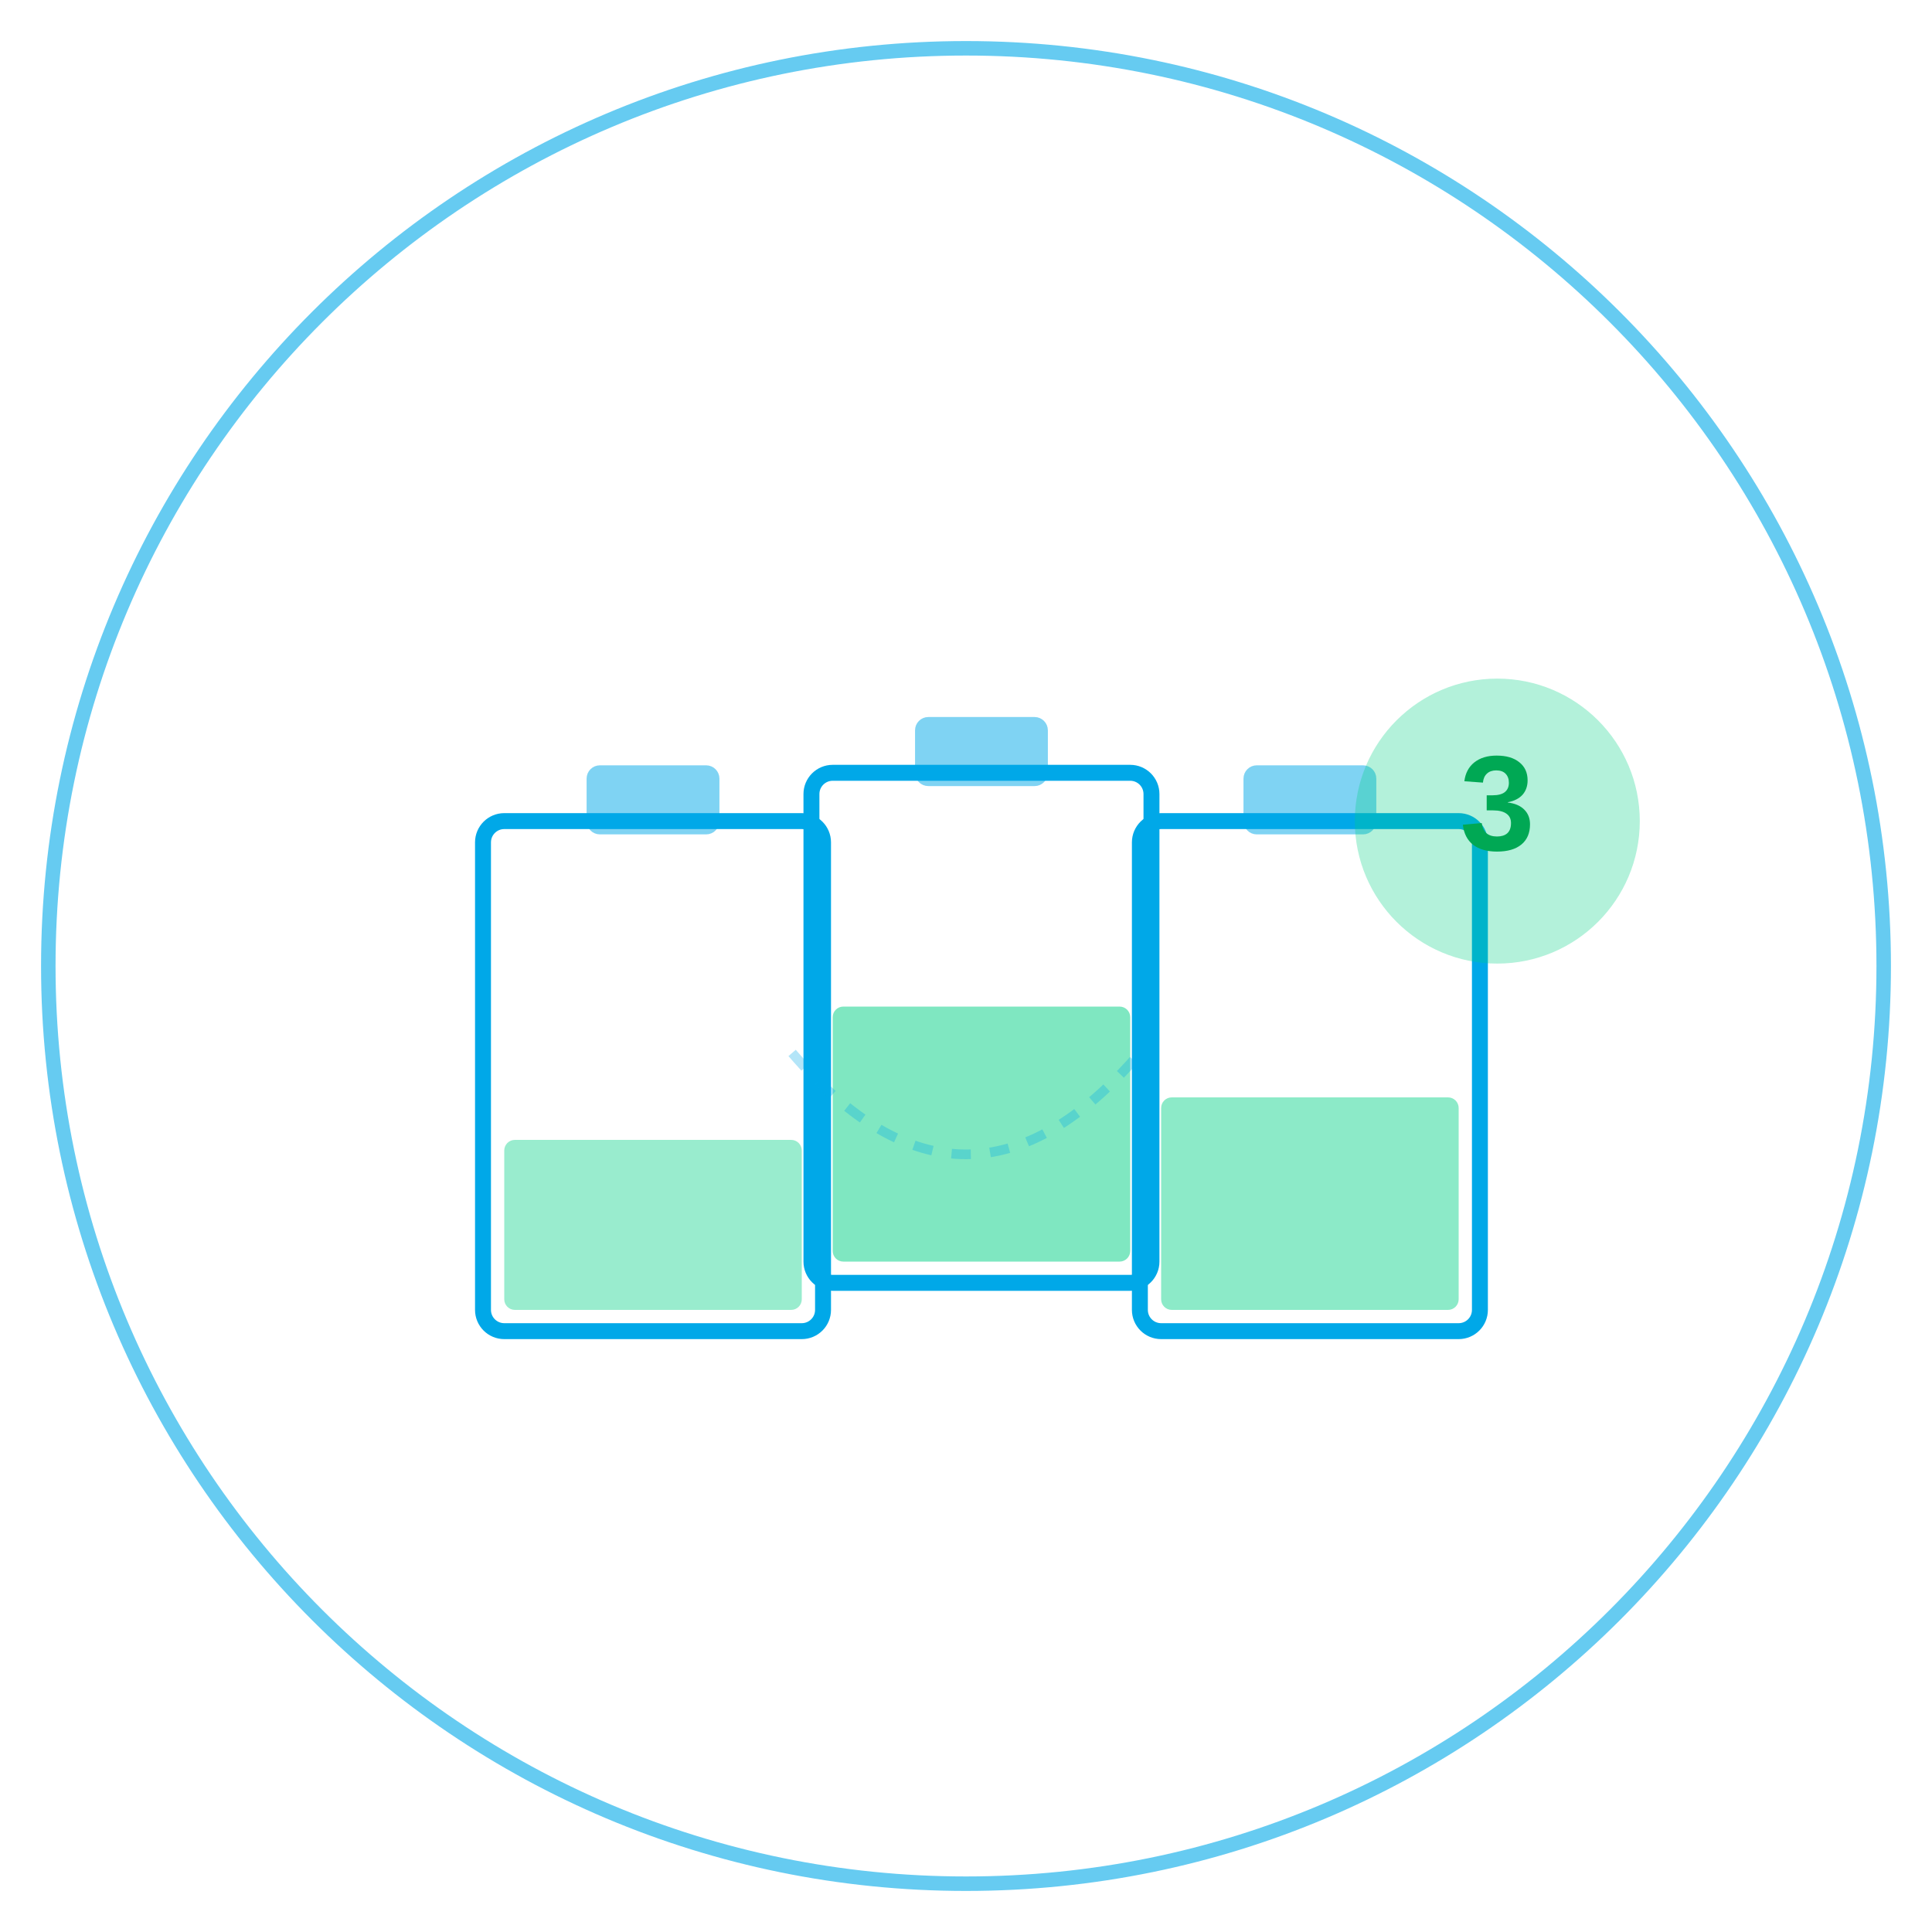
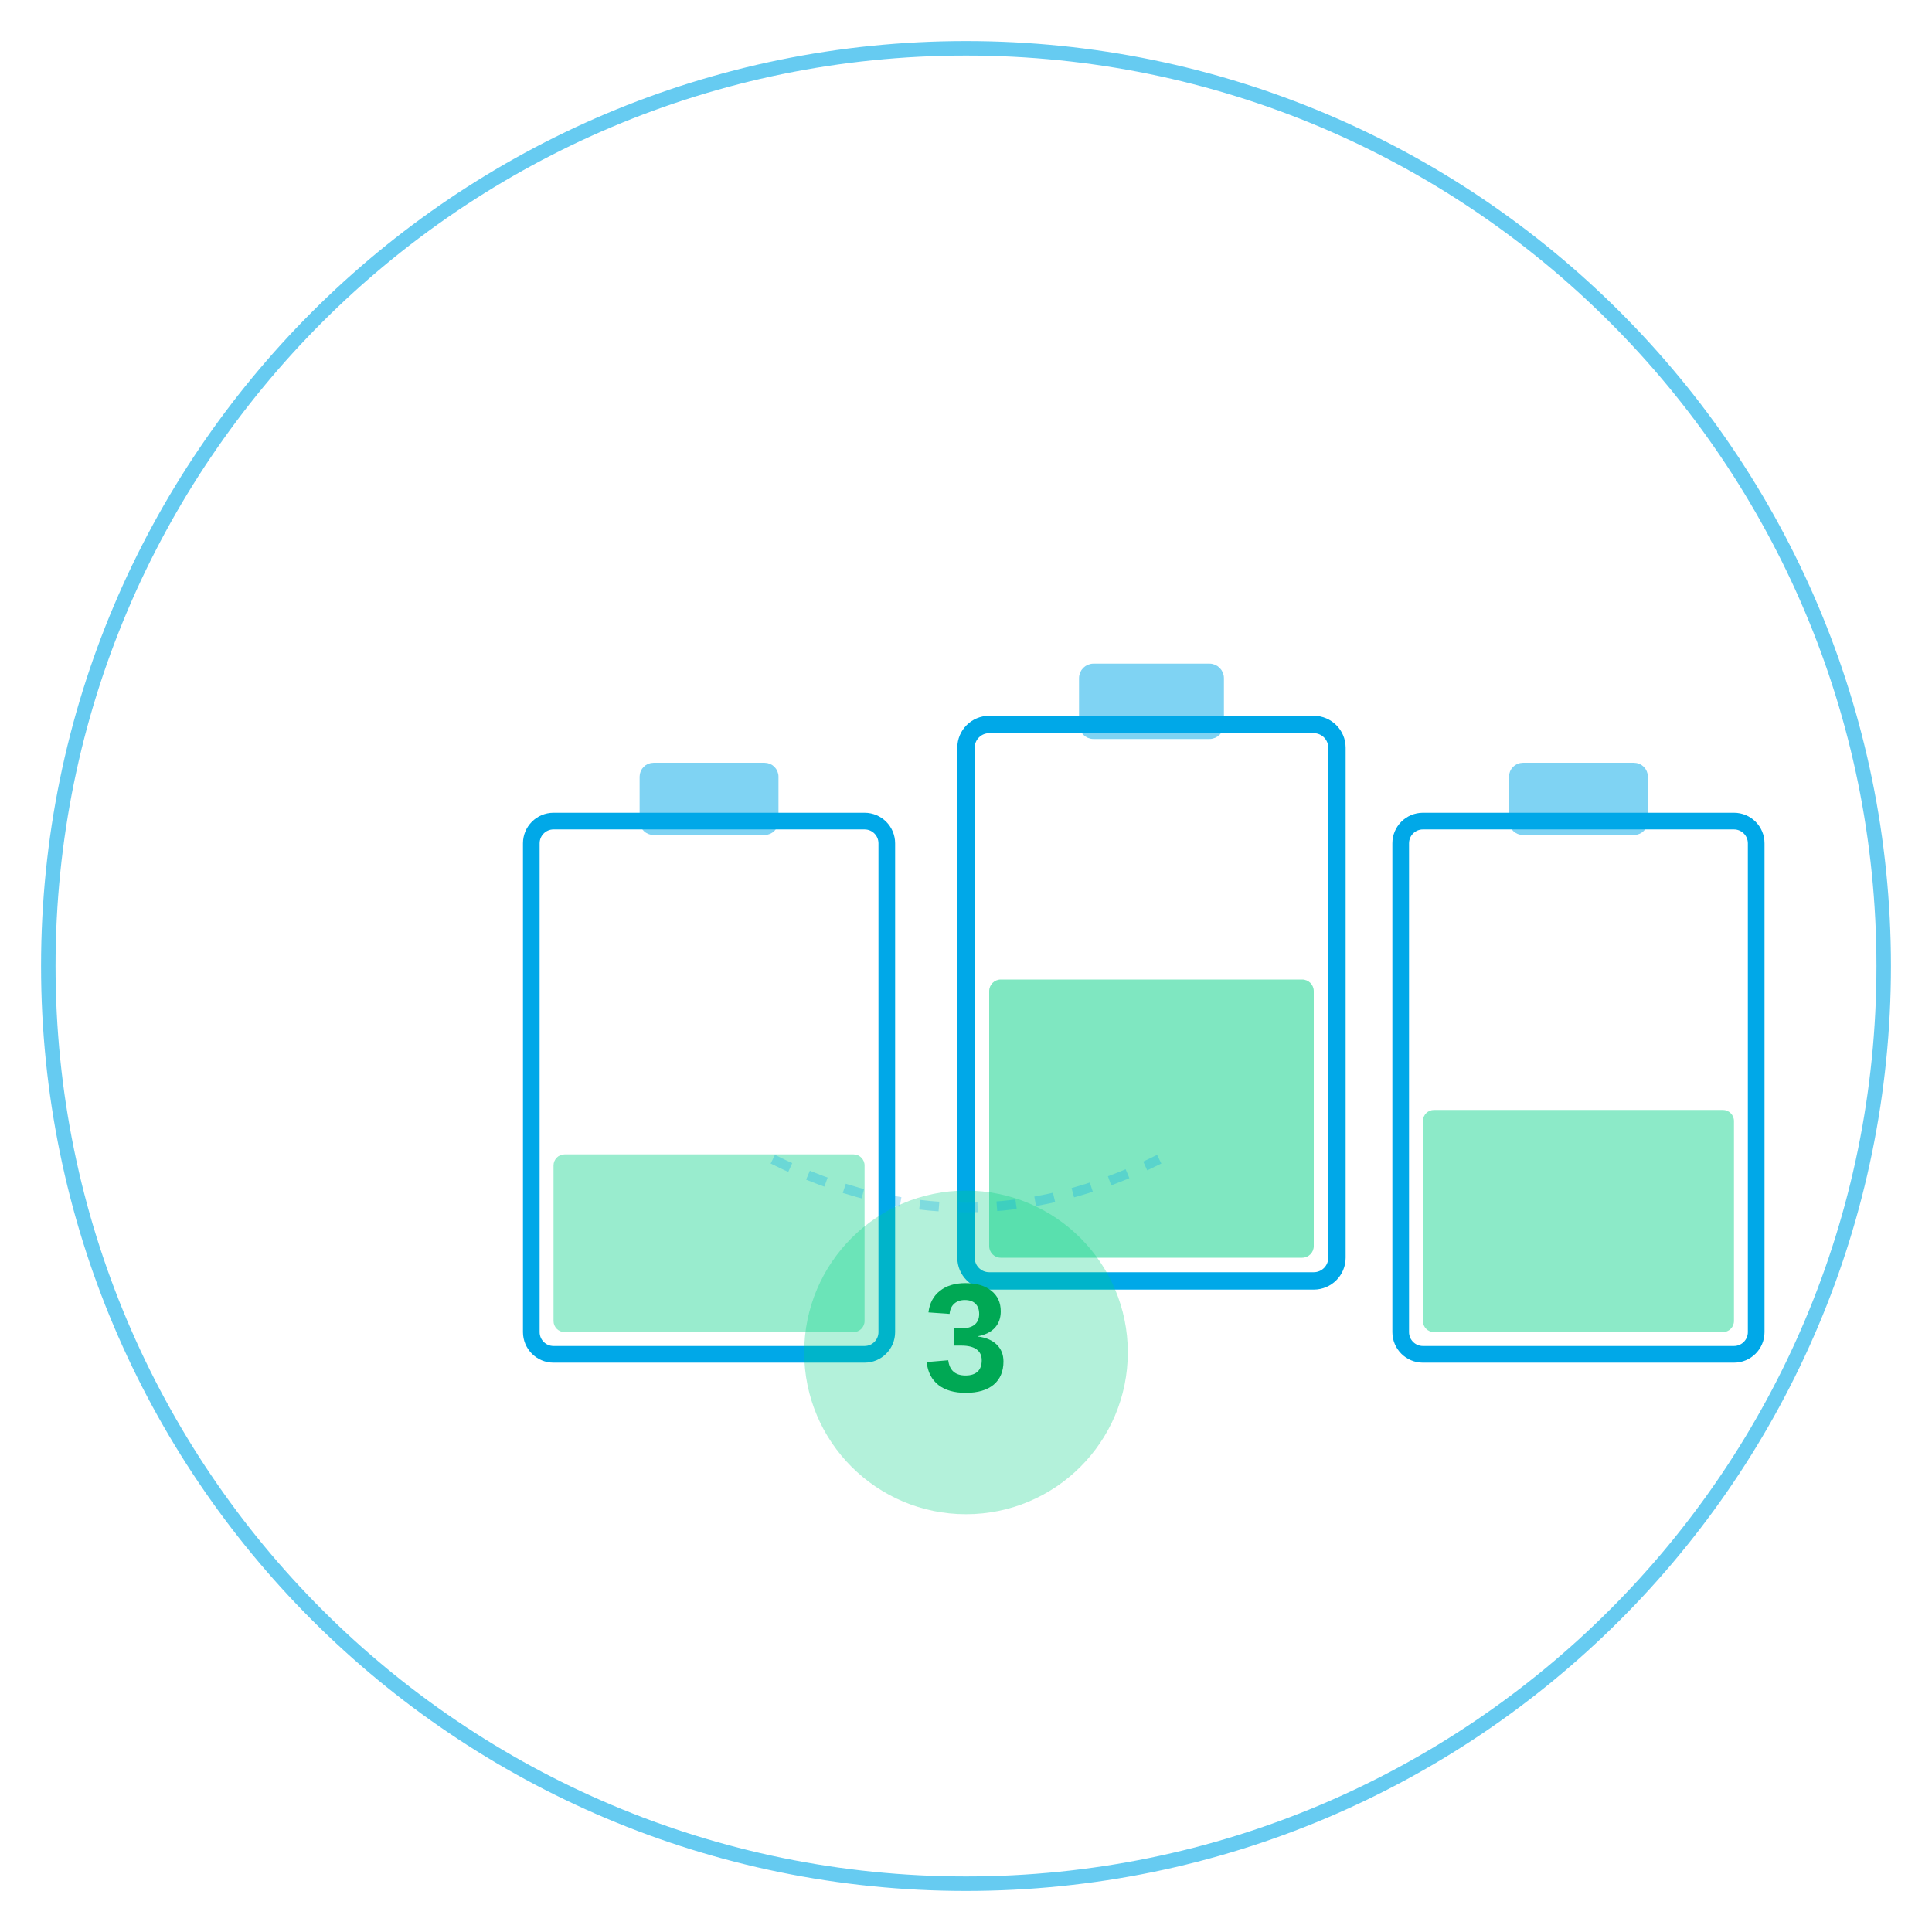
<svg xmlns="http://www.w3.org/2000/svg" viewBox="0 0 200 200">
  <circle cx="100" cy="100" r="95" fill="none" stroke="#00A8E8" stroke-width="1.5" opacity="0.6" />
-   <g transform="translate(50, 85) scale(1.1)">
+   <g transform="translate(55, 85) scale(1.15)">
    <rect x="0" y="0" width="32" height="48" rx="2" fill="none" stroke="#00A8E8" stroke-width="1.5" />
    <rect x="10" y="-5" width="12" height="6" rx="1" fill="#00A8E8" opacity="0.5" stroke="#00A8E8" stroke-width="0.5" />
    <rect x="2" y="30" width="28" height="16" rx="1" fill="#00D084" opacity="0.4" />
  </g>
-   <g transform="translate(84, 80) scale(1.1)">
+   <g transform="translate(100, 75) scale(1.2)">
    <rect x="0" y="0" width="32" height="48" rx="2" fill="none" stroke="#00A8E8" stroke-width="1.5" />
    <rect x="10" y="-5" width="12" height="6" rx="1" fill="#00A8E8" opacity="0.5" stroke="#00A8E8" stroke-width="0.5" />
    <rect x="2" y="22" width="28" height="24" rx="1" fill="#00D084" opacity="0.5" />
  </g>
-   <g transform="translate(118, 85) scale(1.1)">
+   <g transform="translate(145, 85) scale(1.15)">
    <rect x="0" y="0" width="32" height="48" rx="2" fill="none" stroke="#00A8E8" stroke-width="1.5" />
    <rect x="10" y="-5" width="12" height="6" rx="1" fill="#00A8E8" opacity="0.5" stroke="#00A8E8" stroke-width="0.5" />
    <rect x="2" y="26" width="28" height="20" rx="1" fill="#00D084" opacity="0.45" />
  </g>
-   <g transform="translate(155, 85)">
-     <circle cx="0" cy="0" r="14" fill="#00D084" opacity="0.3" stroke="#00D084" stroke-width="1.5" />
-     <text x="0" y="3" font-size="14" font-weight="bold" fill="#00A854" text-anchor="middle" font-family="Arial, sans-serif">3</text>
+   <g transform="translate(100, 140)">
+     <circle cx="0" cy="0" r="16" fill="#00D084" opacity="0.3" stroke="#00D084" stroke-width="1.5" />
+     <text x="0" y="4" font-size="16" font-weight="bold" fill="#00A854" text-anchor="middle" font-family="Arial, sans-serif">3</text>
  </g>
-   <path d="M 82 109 Q 100 130 118 109" stroke="#00A8E8" stroke-width="1" fill="none" opacity="0.3" stroke-dasharray="2,2" />
+   <path d="M 80 120 Q 100 130 120 120" stroke="#00A8E8" stroke-width="1" fill="none" opacity="0.3" stroke-dasharray="2,2" />
</svg>
